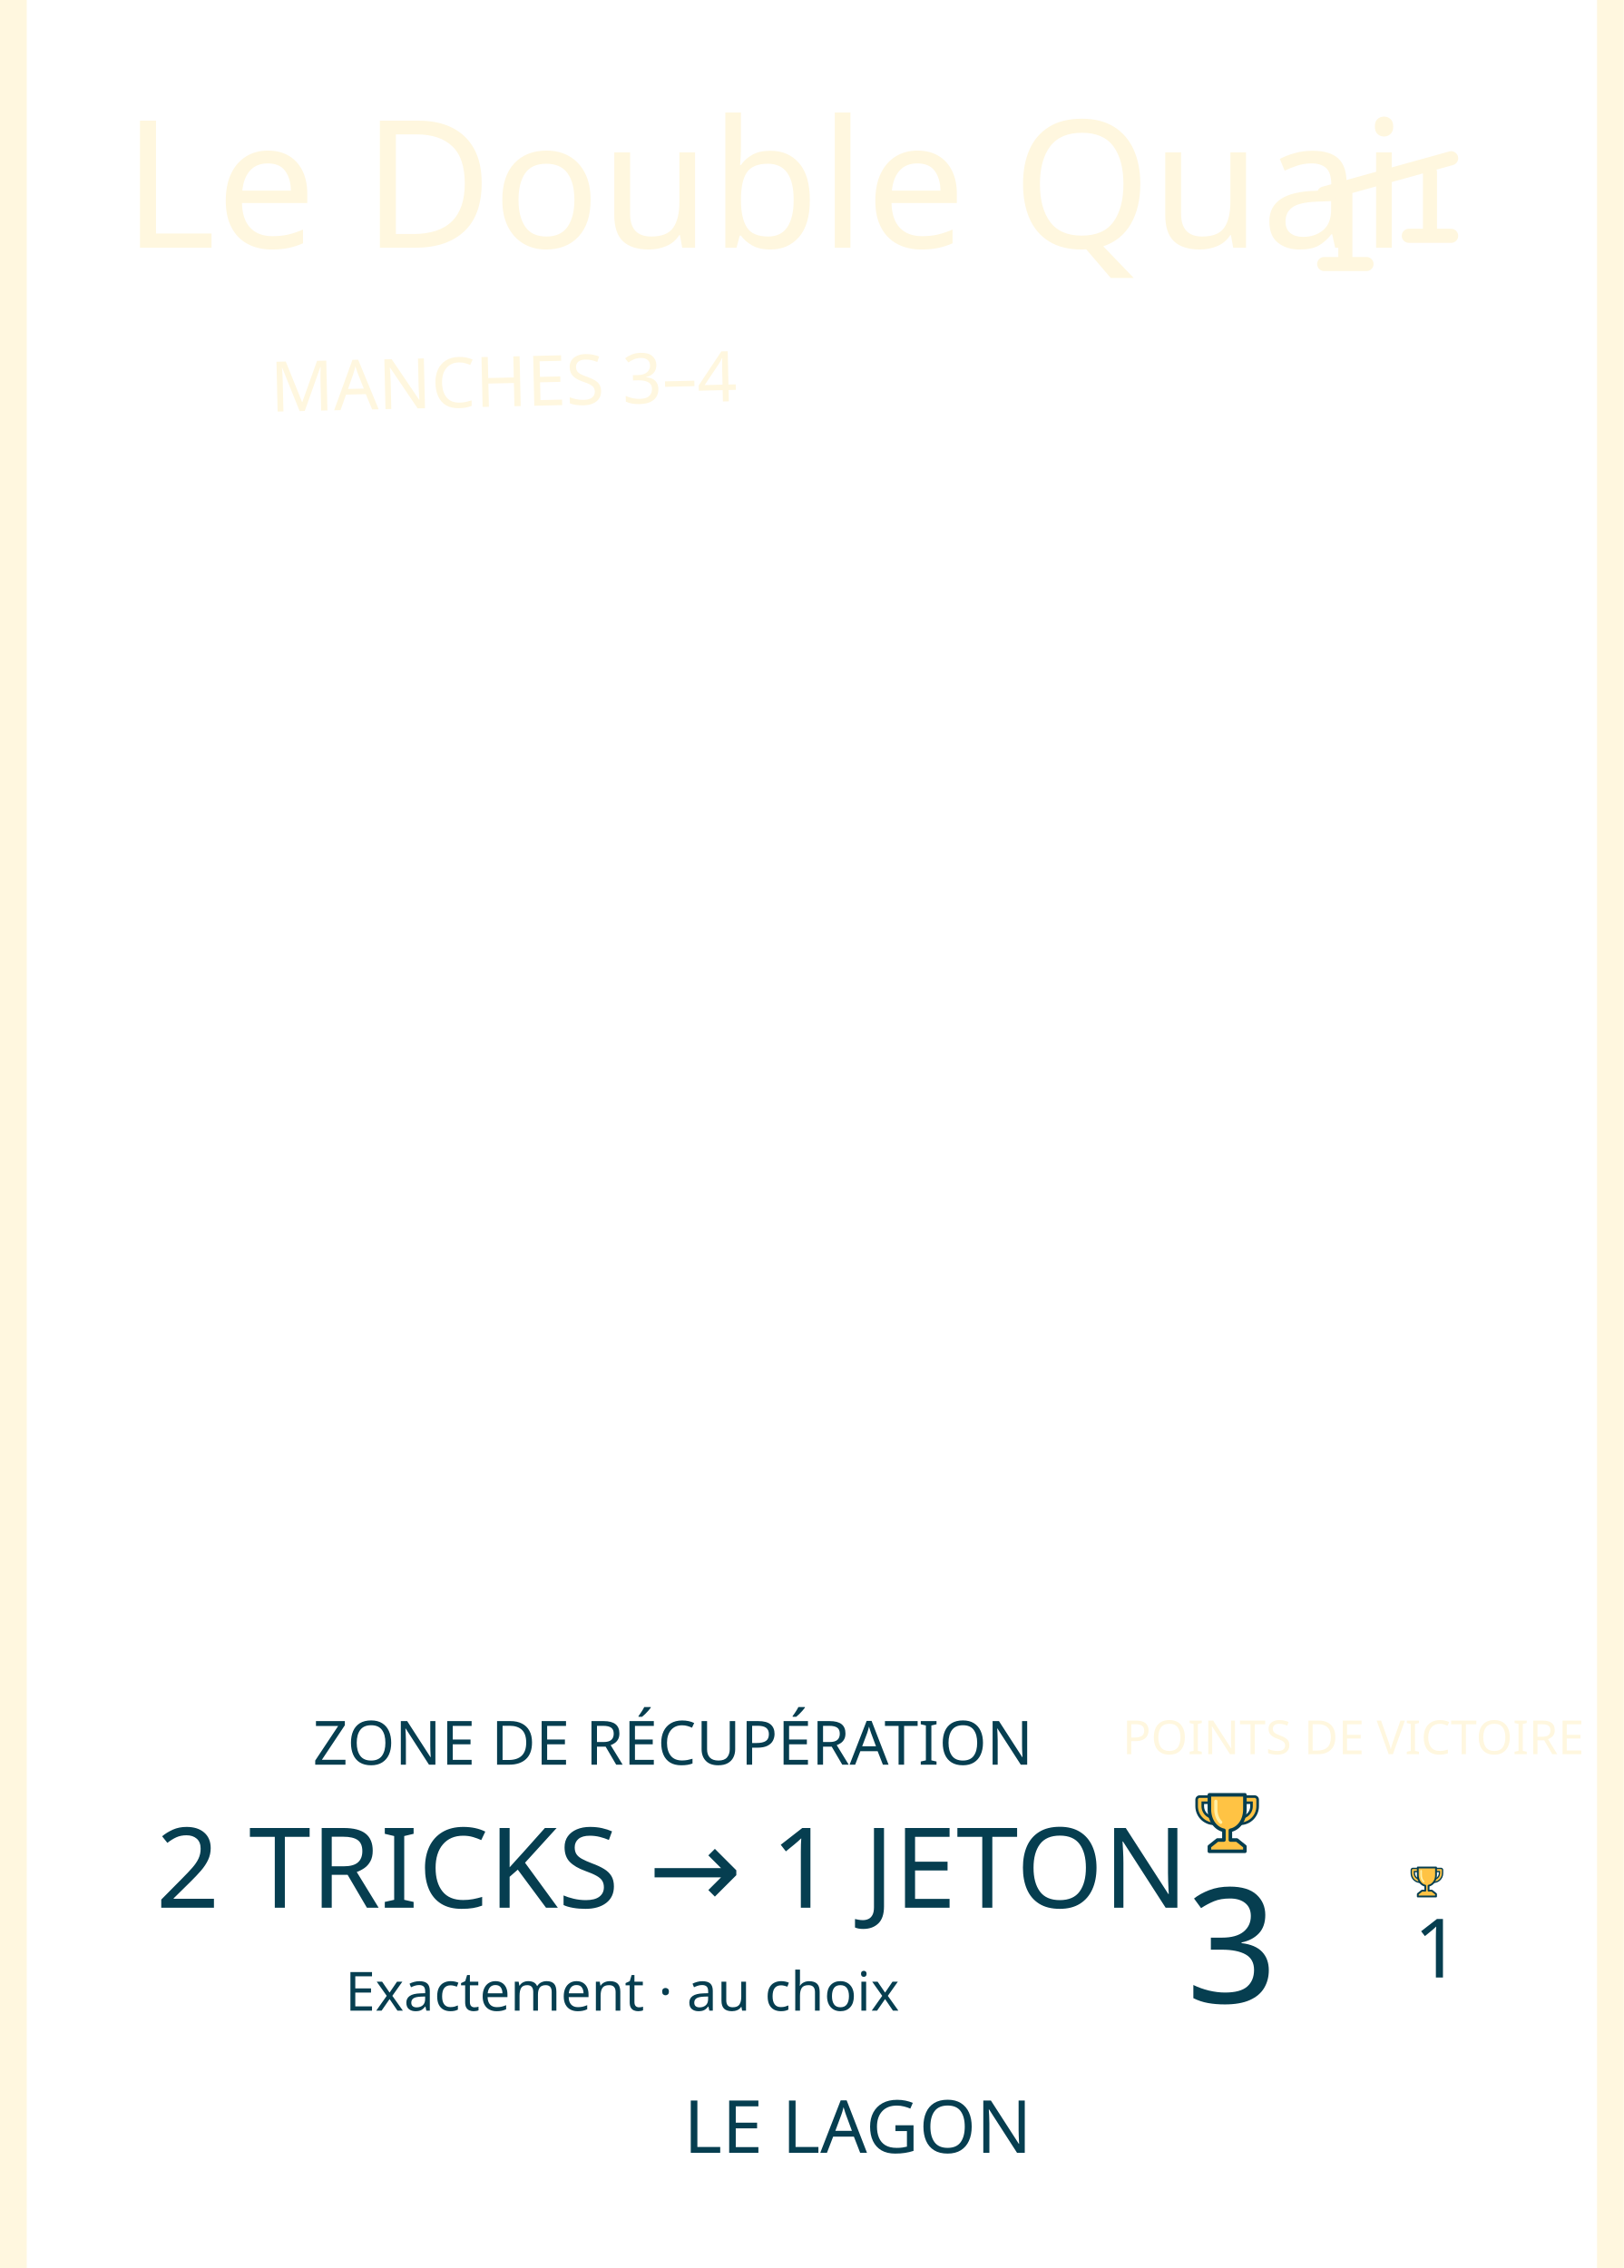
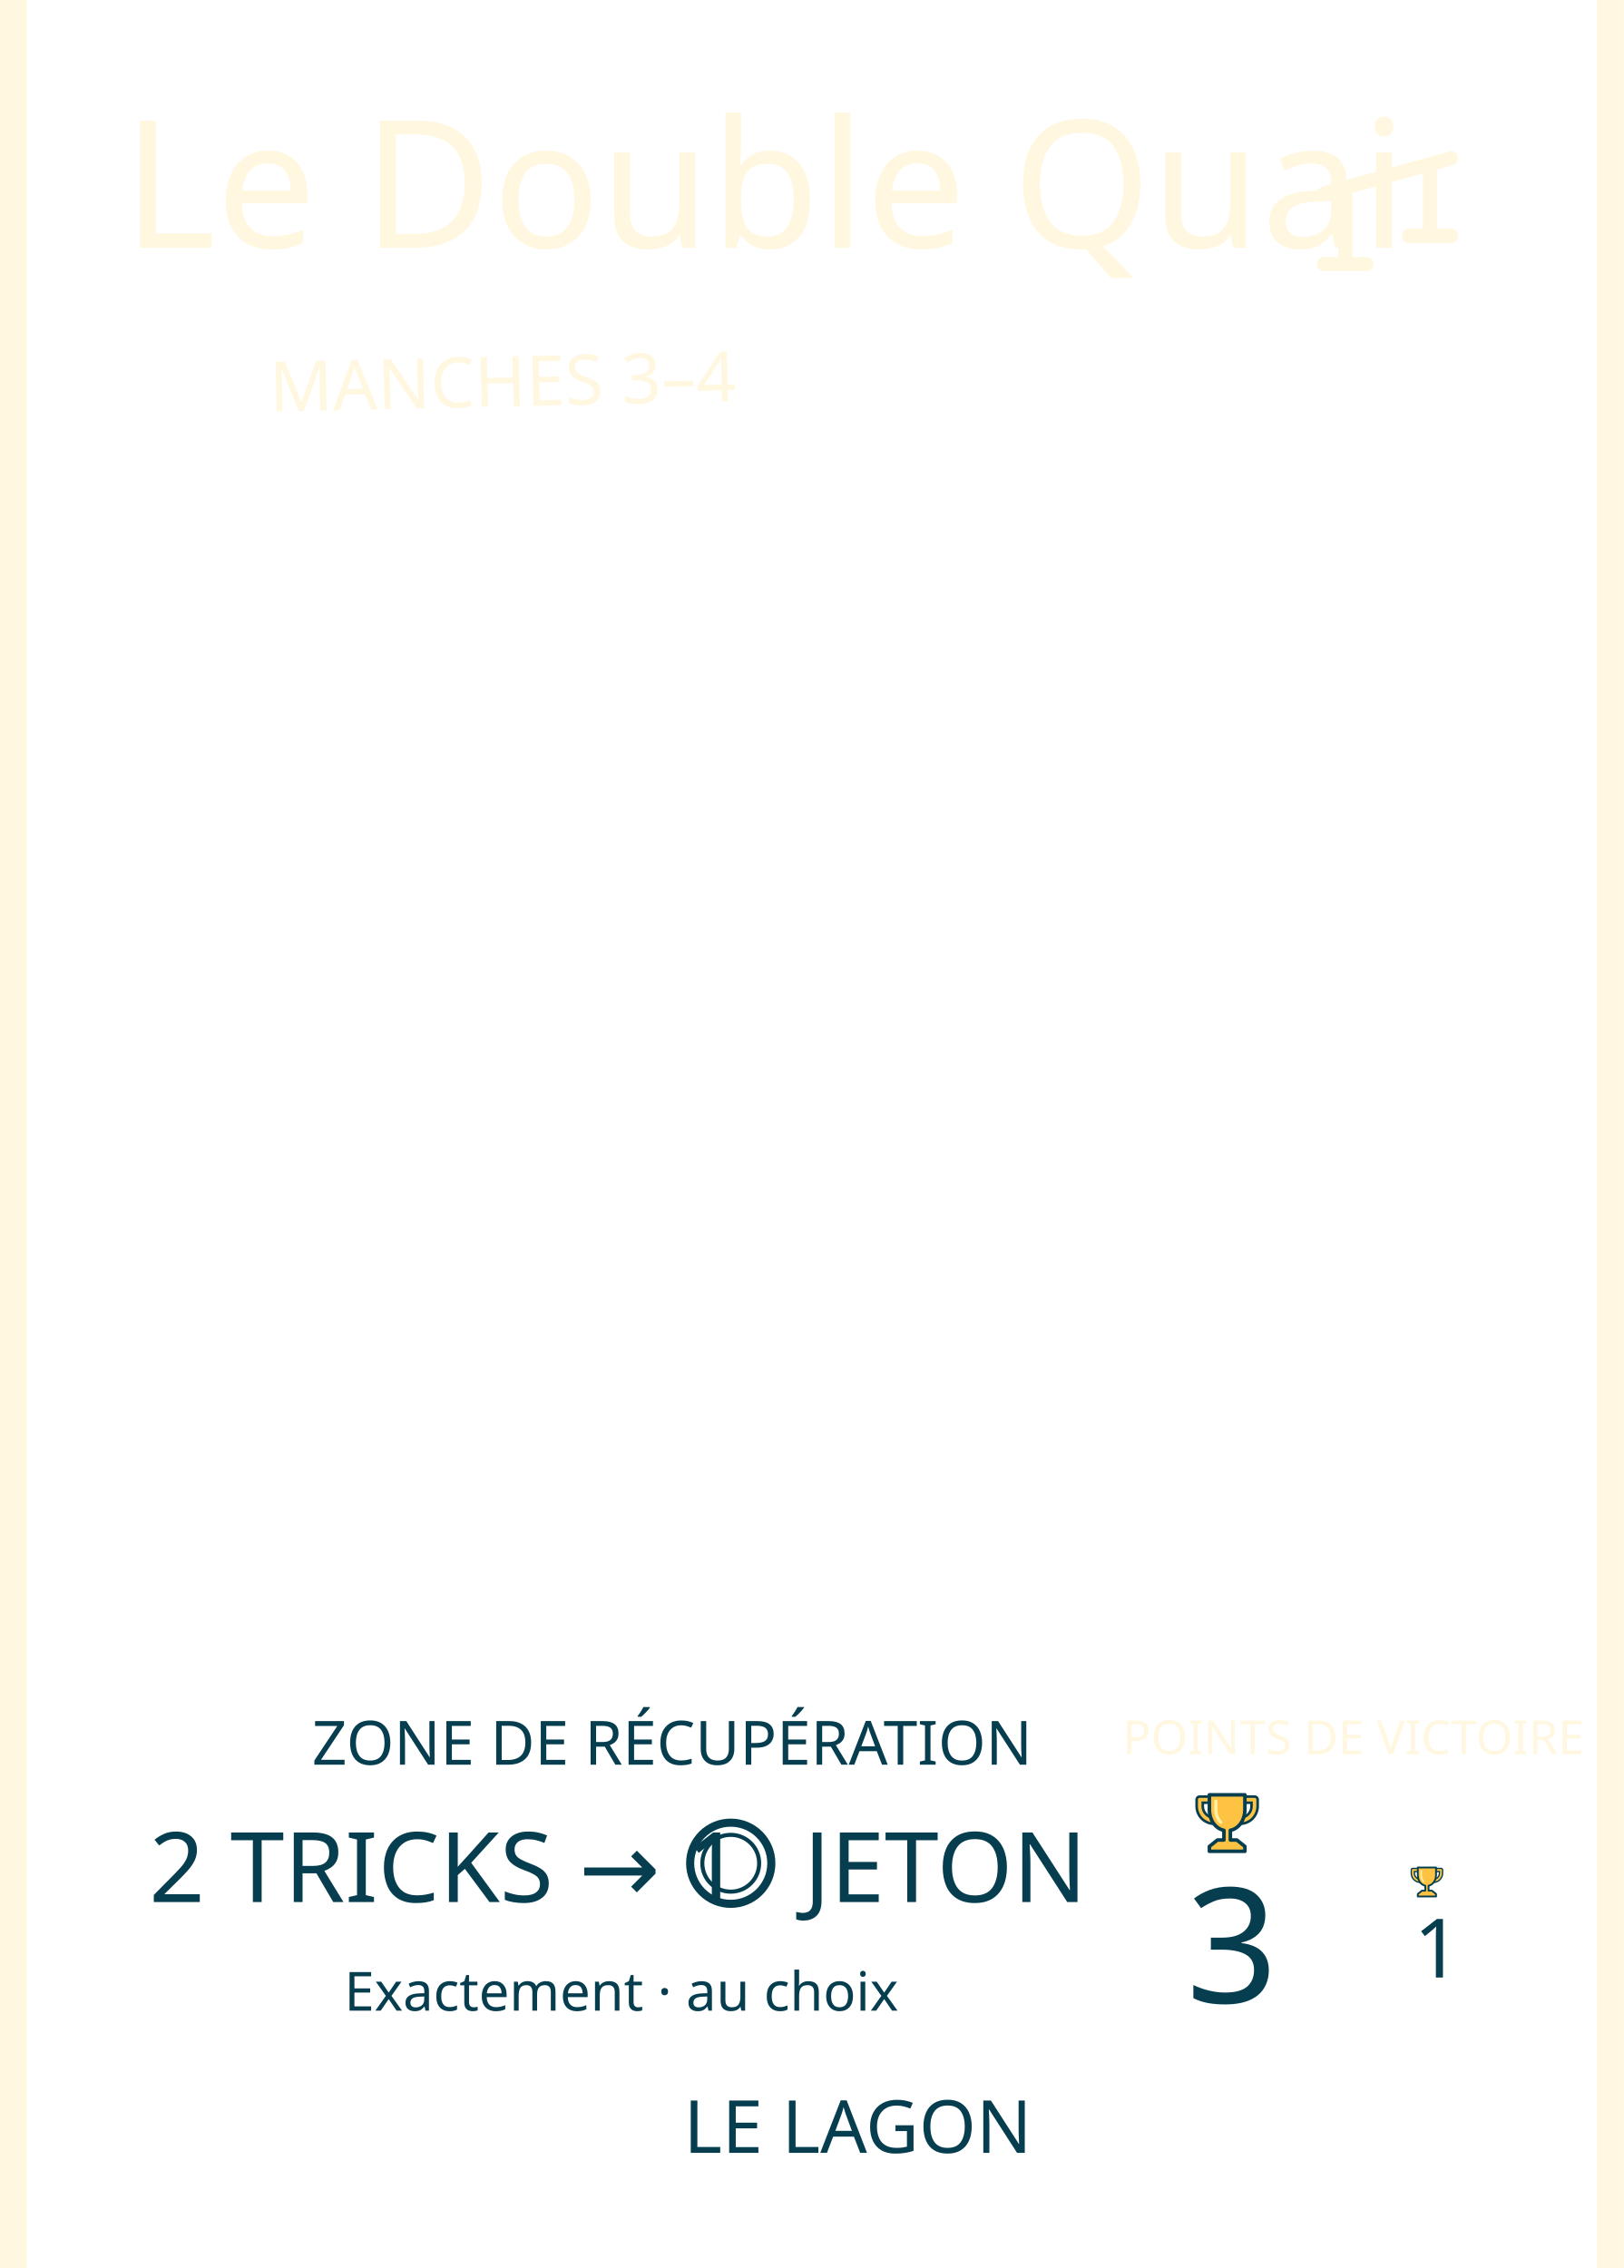
<svg xmlns="http://www.w3.org/2000/svg" width="1008" height="1408" viewBox="-15.341 0 930.682 1300" role="img">
  <g>
    <text x="55" y="142" fill="#fff7df" font-family="Impact,Arial Narrow,sans-serif" font-size="102" font-weight="400" id="module-title-0">Le Double Quai</text>
    <g color="#fff7df">
      <svg x="731.5" y="70.5" width="97" height="97" class="type-icon type-slide" viewBox="0 0 24 24" fill="none" stroke="currentColor" stroke-width="2" stroke-linecap="round" stroke-linejoin="round" role="img" aria-label="slide">
        <path d="m3 10 18-5M6 10v10m12-13v9M3 20h6m6-4h6" />
      </svg>
    </g>
    <g id="module-appearance" transform="rotate(-1.3 250 217)">
-       <text x="139.5" y="233.5" fill="#fff7df" font-family="Impact,Arial Narrow,sans-serif" font-size="40" font-weight="400">MANCHES 3–4</text>
+       <g transform="translate(250 217) scale(1)" color="#fff7df">
+         <text x="-111" y="16.5" fill="#fff7df" font-family="Impact,Arial Narrow,sans-serif" font-size="40" font-weight="400">MANCHES 3–4</text>
+       </g>
    </g>
-     <text x="164" y="1011.5" fill="#063e50" font-family="Impact,Arial Narrow,sans-serif" font-size="35" font-weight="400" id="module-bonus-heading">ZONE DE RÉCUPÉRATION</text>
-     <text x="74" y="1093.5" fill="#063e50" font-family="Impact,Arial Narrow,sans-serif" font-size="64" font-weight="400" id="module-goal-title">2 TRICKS → 1 JETON</text>
-     <text x="182.5" y="1152.5" fill="#063e50" font-family="Impact,Arial Narrow,sans-serif" font-size="31" font-weight="400" id="module-goal-caption">Exactement · au choix</text>
+     <g id="module-bonus-heading" transform="translate(321 994.5) scale(1)" color="#063e50">
+       <text x="-157.5" y="17" fill="#063e50" font-family="Impact,Arial Narrow,sans-serif" font-size="35" font-weight="400">ZONE DE RÉCUPÉRATION</text>
+     </g>
+     <g id="module-goal-title" transform="translate(321 1068) scale(0.8724785)" color="#063e50">
+       <text x="-287.54" y="25.5" fill="#063e50" font-family="Impact,Arial Narrow,sans-serif" font-size="64" font-weight="400">2 TRICKS → 1</text>
+       <svg x="62.54" y="-32" width="64" height="64" class="component-icon component-token" viewBox="0 0 24 24" fill="currentColor" aria-hidden="true">
+         <circle cx="12" cy="12" r="10" fill="none" stroke="currentColor" stroke-width="2" />
+         <circle cx="12" cy="12" r="7" fill="none" stroke="currentColor" />
+       </svg>
+       <text x="142.54" y="25.5" fill="#063e50" font-family="Impact,Arial Narrow,sans-serif" font-size="64" font-weight="400">JETON</text>
+     </g>
+     <g id="module-goal-caption" transform="translate(321 1140) scale(1)" color="#063e50">
+       <text x="-139" y="12.5" fill="#063e50" font-family="Impact,Arial Narrow,sans-serif" font-size="31" font-weight="400">Exactement · au choix</text>
+     </g>
    <g id="module-podium-information">
      <text x="628" y="1005.5" fill="#fff7df" font-family="Impact,Arial Narrow,sans-serif" font-size="27" font-weight="400" id="module-prize-heading">POINTS DE VICTOIRE</text>
      <svg x="669.5" y="1026" width="37" height="37" viewBox="0 0 40 40" aria-hidden="true">
        <g stroke="#063e50" stroke-width="2.2" stroke-linejoin="round">
          <path d="M11 6H3v4a9 9 0 0 0 10 9m16-13h8v4a9 9 0 0 1-10 9" fill="none" stroke-width="5.4" />
          <path d="M11 6H3v4a9 9 0 0 0 10 9m16-13h8v4a9 9 0 0 1-10 9" fill="none" stroke="#ffc344" stroke-width="2.2" />
          <path d="M9 3h22v9c0 7-4 12-9 13v6h4l5 4v3H9v-3l5-4h4v-6c-5-1-9-6-9-13Z" fill="#ffc344" />
        </g>
        <path d="M13 7v5c0 3 1 6 3 8" fill="none" stroke="#fff0a5" stroke-width="2" stroke-linecap="round" />
      </svg>
      <svg x="793" y="1069" width="19" height="19" viewBox="0 0 40 40" aria-hidden="true">
        <g stroke="#063e50" stroke-width="2.2" stroke-linejoin="round">
          <path d="M11 6H3v4a9 9 0 0 0 10 9m16-13h8v4a9 9 0 0 1-10 9" fill="none" stroke-width="5.4" />
          <path d="M11 6H3v4a9 9 0 0 0 10 9m16-13h8v4a9 9 0 0 1-10 9" fill="none" stroke="#ffc344" stroke-width="2.2" />
          <path d="M9 3h22v9c0 7-4 12-9 13v6h4l5 4v3H9v-3l5-4h4v-6c-5-1-9-6-9-13Z" fill="#ffc344" />
        </g>
        <path d="M13 7v5c0 3 1 6 3 8" fill="none" stroke="#fff0a5" stroke-width="2" stroke-linecap="round" />
      </svg>
      <text x="664.5" y="1148" fill="#063e50" font-family="Impact,Arial Narrow,sans-serif" font-size="92" font-weight="400" id="module-pv-first">3</text>
      <text x="795" y="1133.5" fill="#063e50" font-family="Impact,Arial Narrow,sans-serif" font-size="47" font-weight="400" id="module-pv-second">1</text>
    </g>
    <text x="376.5" y="1234" fill="#063e50" font-family="Impact,Arial Narrow,sans-serif" font-size="42" font-weight="400" id="module-park">LE LAGON</text>
  </g>
  <rect x="-15.341" y="0" width="15.341" height="1300" fill="#fff7df" />
  <rect x="900" y="0" width="15.341" height="1300" fill="#fff7df" />
</svg>
